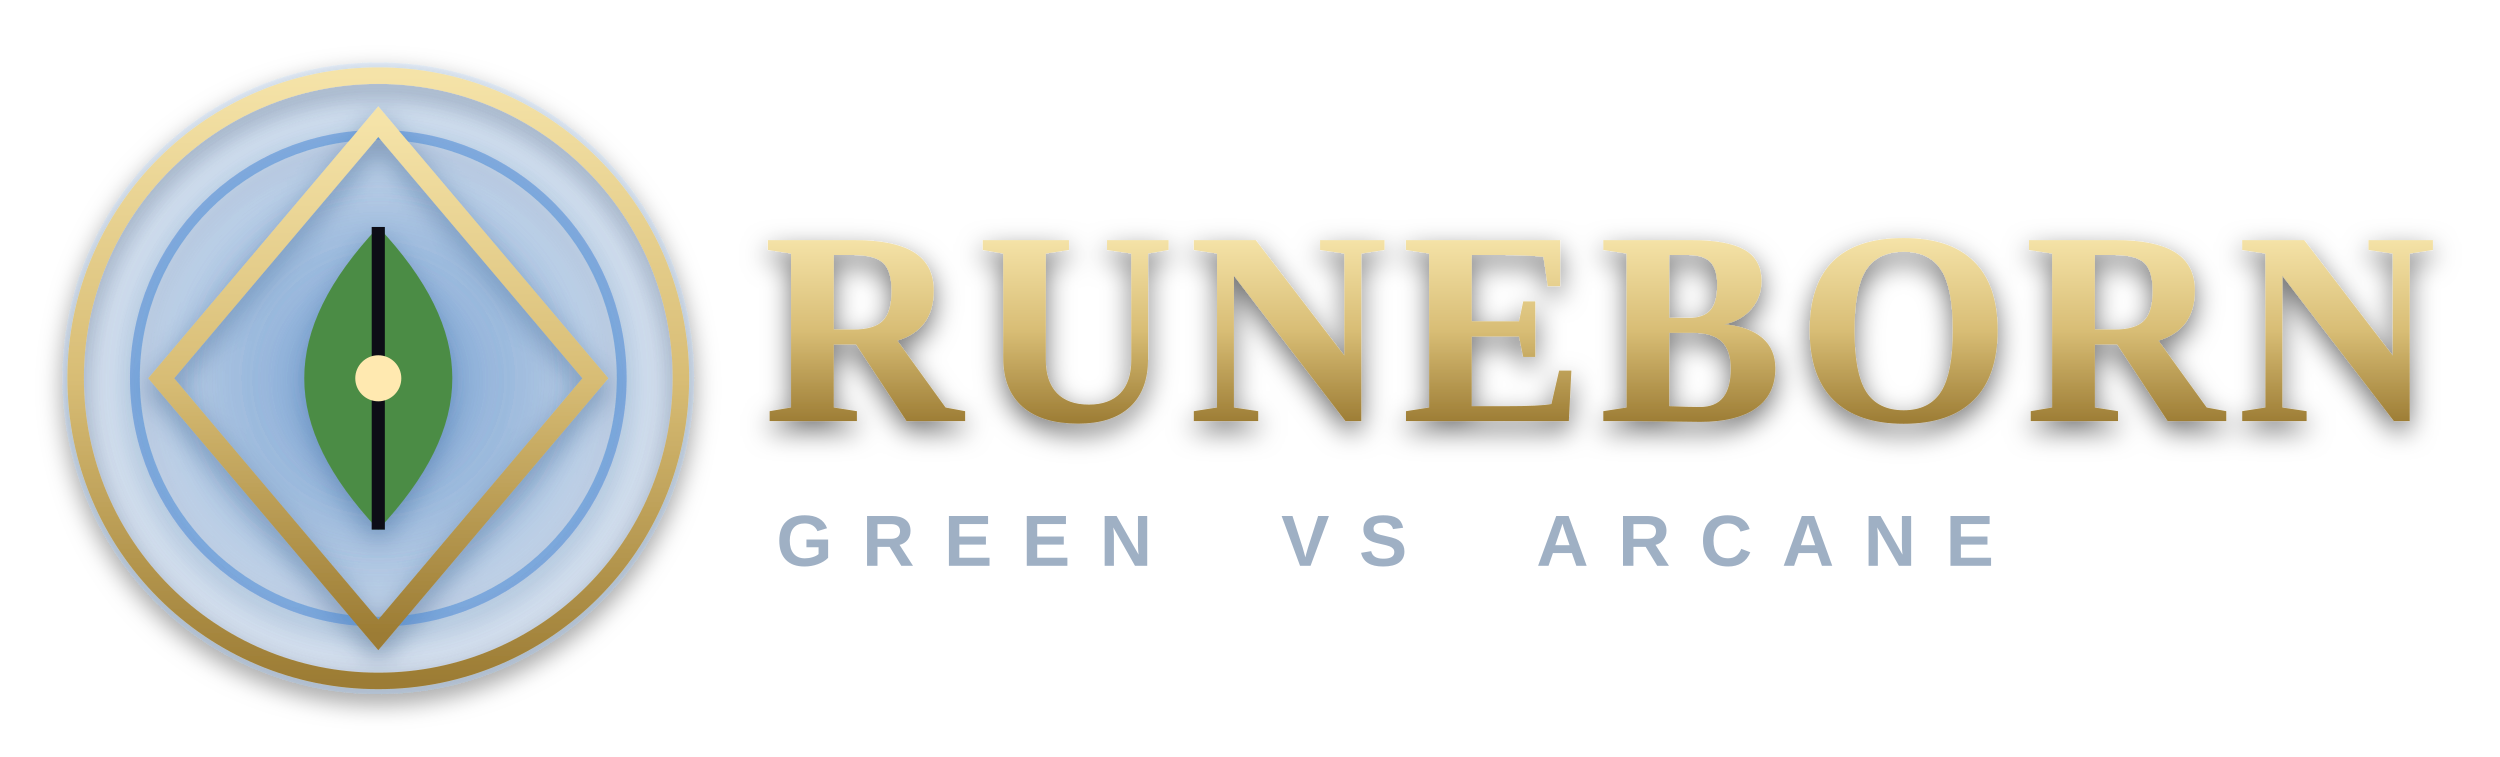
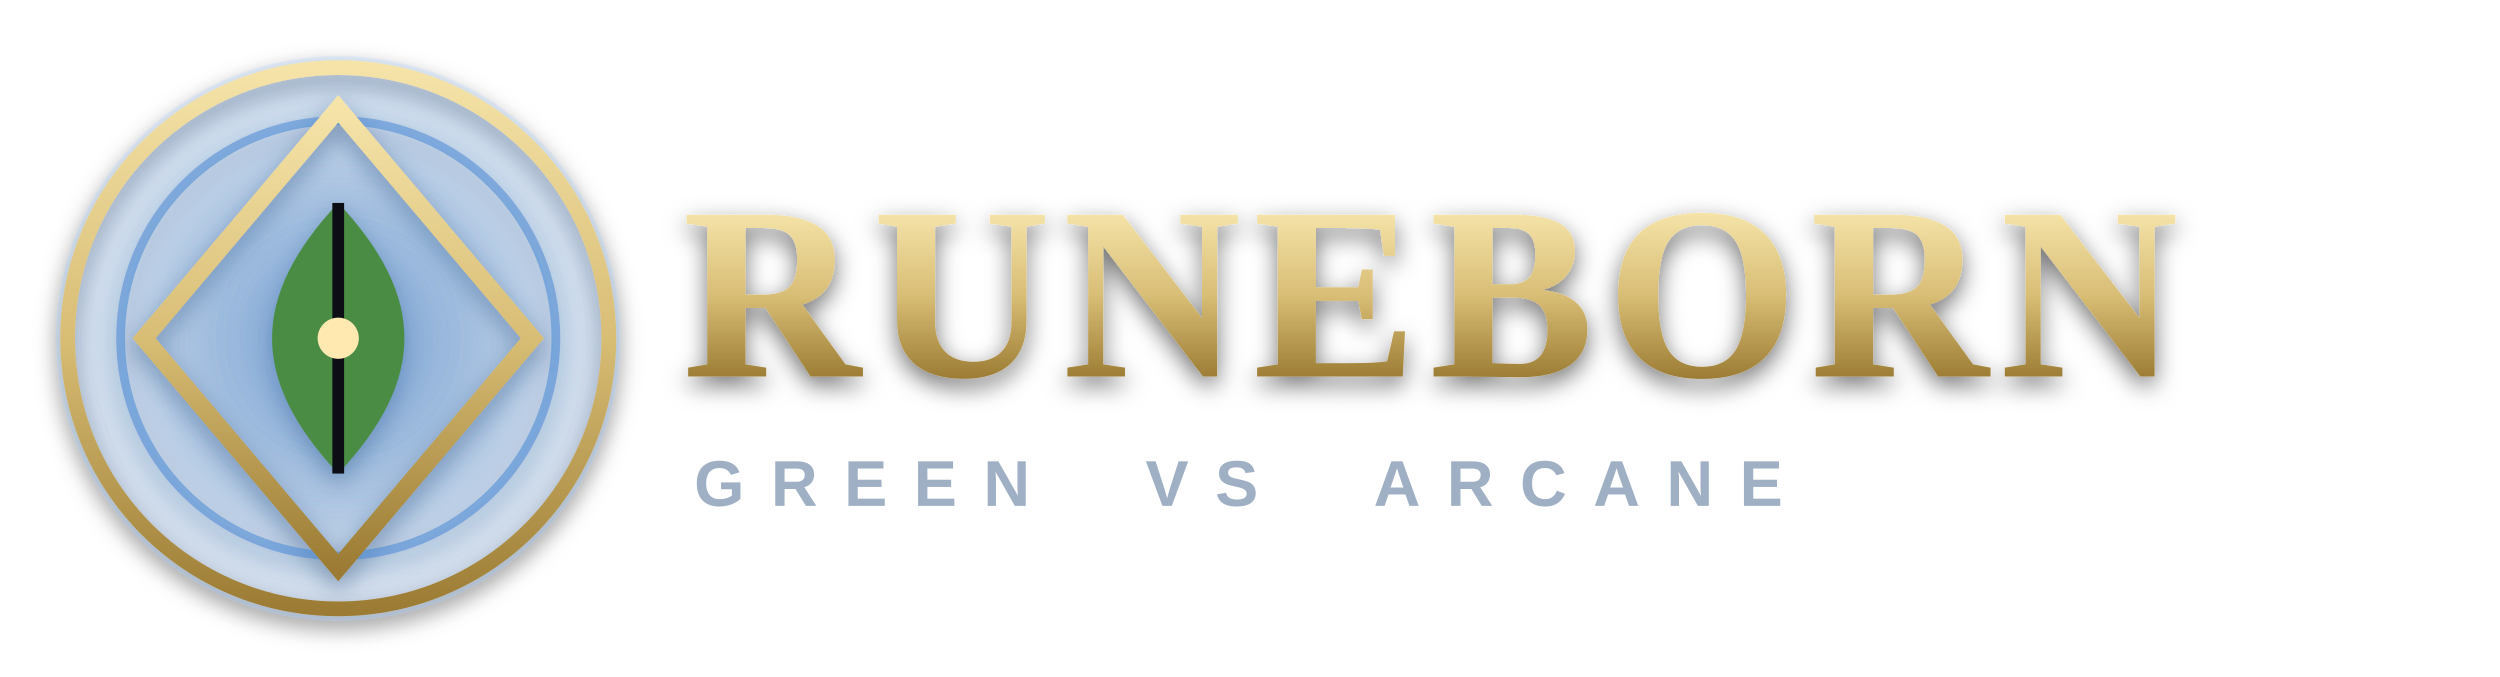
- <svg xmlns="http://www.w3.org/2000/svg" viewBox="0 0 760 230" width="760" height="230" role="img" aria-label="Runeborn">
+ <svg xmlns="http://www.w3.org/2000/svg" viewBox="0 0 850 230" width="850" height="230" role="img" aria-label="Runeborn">
  <defs>
    <linearGradient id="gold" x1="0" y1="0" x2="0" y2="1">
      <stop offset="0" stop-color="#f5e3a8" />
      <stop offset="0.5" stop-color="#d8bd75" />
      <stop offset="1" stop-color="#9c7c34" />
    </linearGradient>
    <radialGradient id="emblemGlow" cx="0.5" cy="0.5" r="0.6">
      <stop offset="0" stop-color="#3e83d4" stop-opacity="0.55" />
      <stop offset="1" stop-color="#3e83d4" stop-opacity="0" />
    </radialGradient>
    <filter id="soft" x="-30%" y="-30%" width="160%" height="160%">
      <feDropShadow dx="0" dy="3" stdDeviation="4" flood-color="#000000" flood-opacity="0.55" />
    </filter>
  </defs>
  <g transform="translate(115 115)" filter="url(#soft)">
    <circle r="96" fill="url(#emblemGlow)" />
    <circle r="92" fill="none" stroke="url(#gold)" stroke-width="5" />
    <circle r="74" fill="none" stroke="#3e83d4" stroke-opacity="0.5" stroke-width="3" />
    <path d="M0 -78 L66 0 L0 78 L-66 0 Z" fill="none" stroke="url(#gold)" stroke-width="6" />
    <path d="M0 -46 C30 -14 30 14 0 46 C-30 14 -30 -14 0 -46 Z" fill="#4b8c45" />
    <path d="M0 -46 L0 46" stroke="#0d1117" stroke-width="4" />
    <circle r="7" fill="#ffe9b0" />
  </g>
  <text x="232" y="128" font-family="Georgia, 'Times New Roman', serif" font-size="84" font-weight="700" letter-spacing="4" fill="url(#gold)" filter="url(#soft)">RUNEBORN</text>
  <text x="236" y="172" font-family="Arial, Helvetica, sans-serif" font-size="22" font-weight="700" letter-spacing="9" fill="#9fb0c4">GREEN  VS  ARCANE</text>
</svg>
